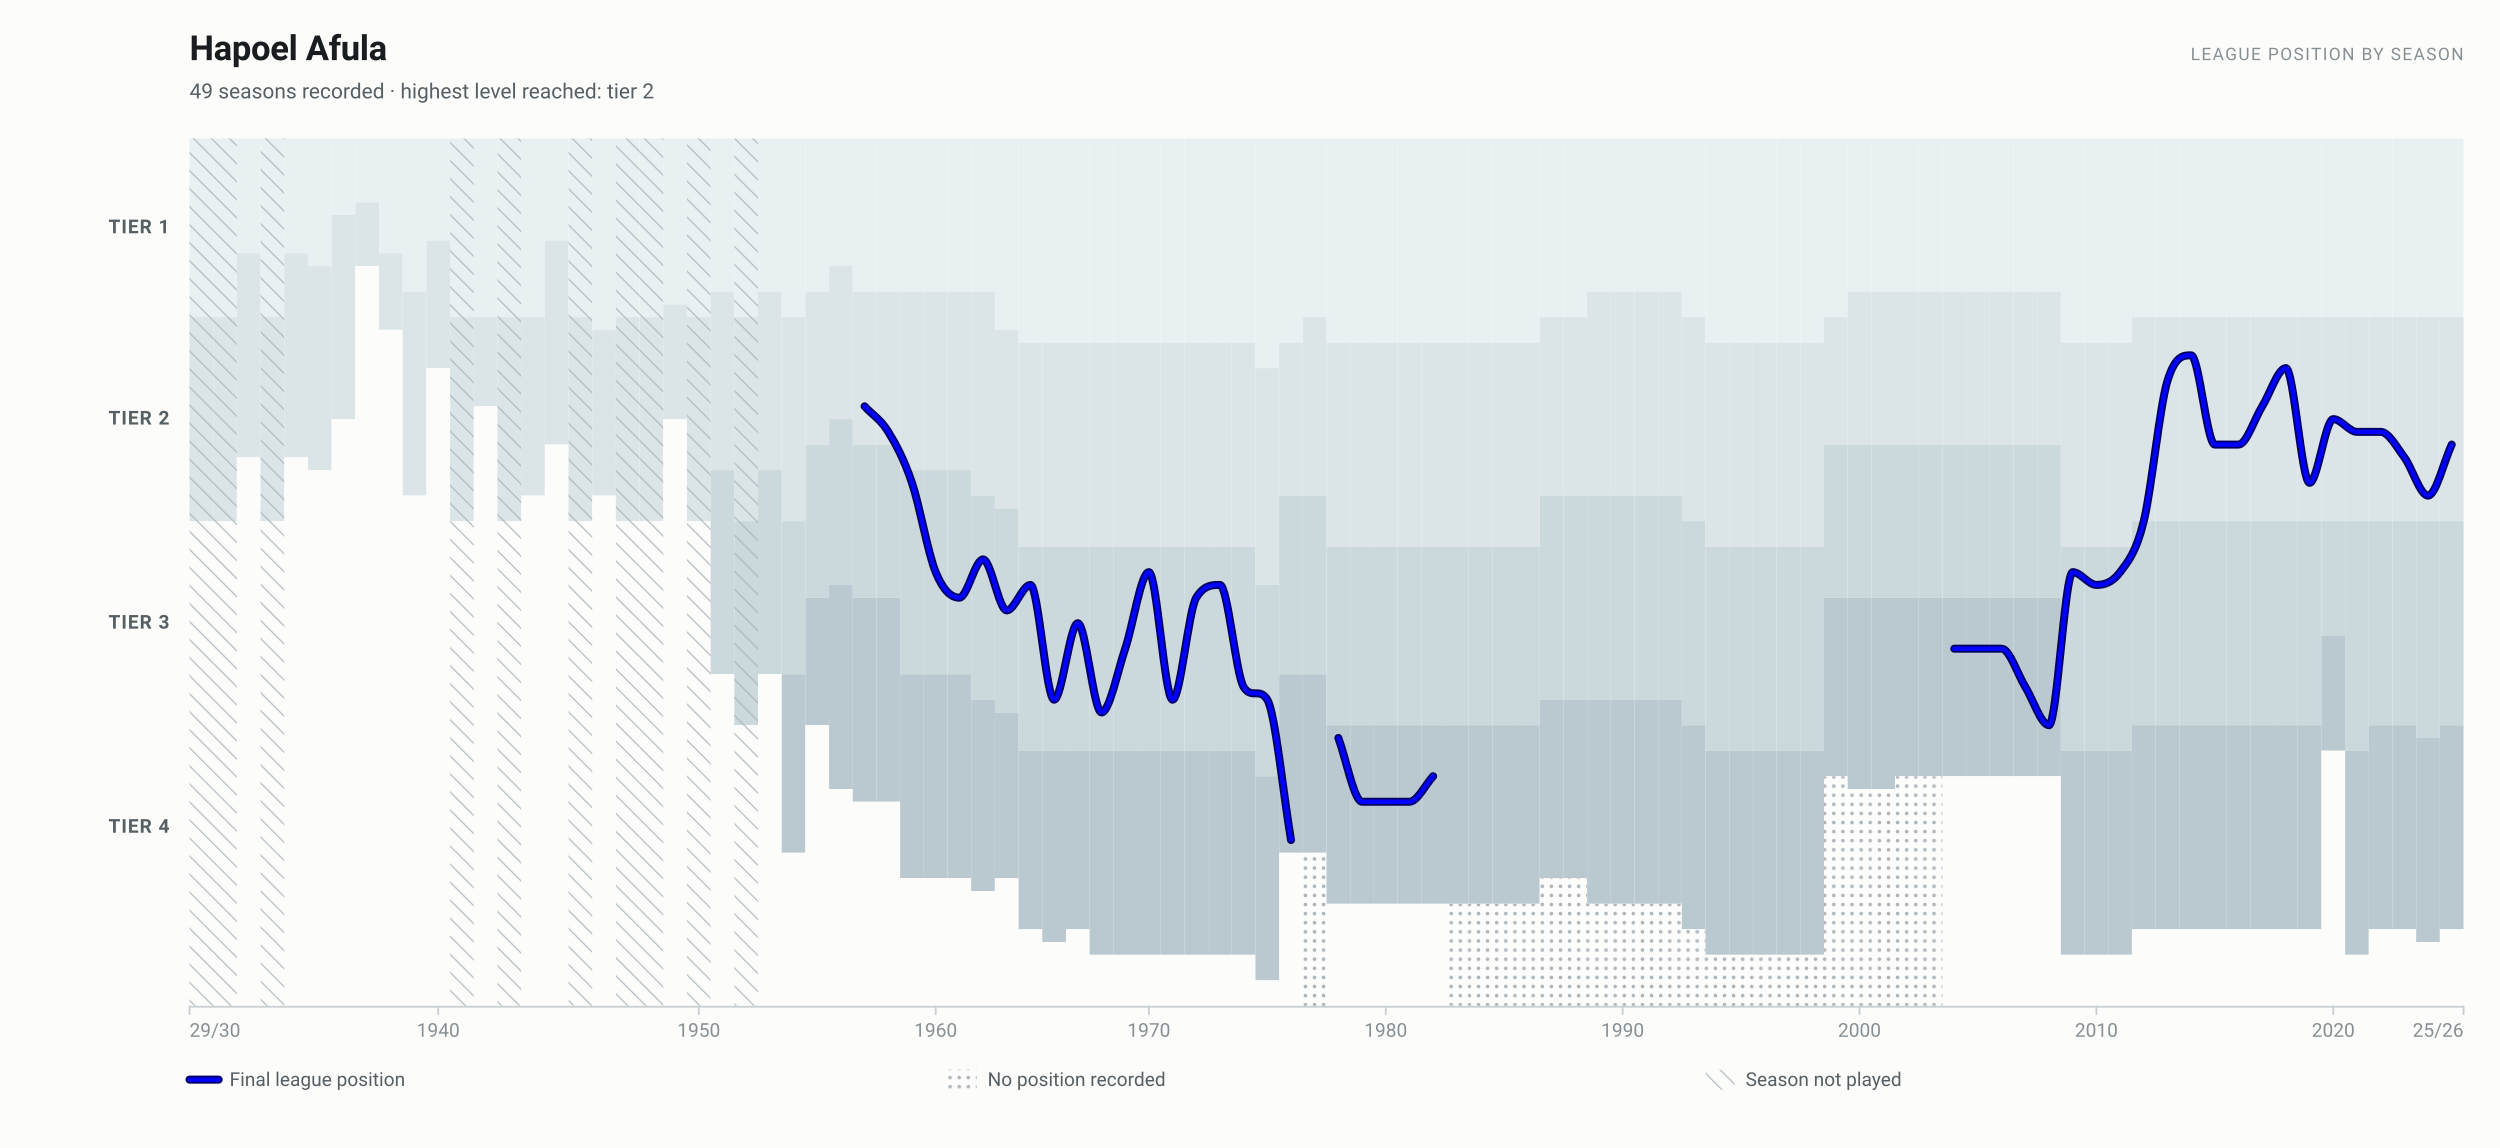
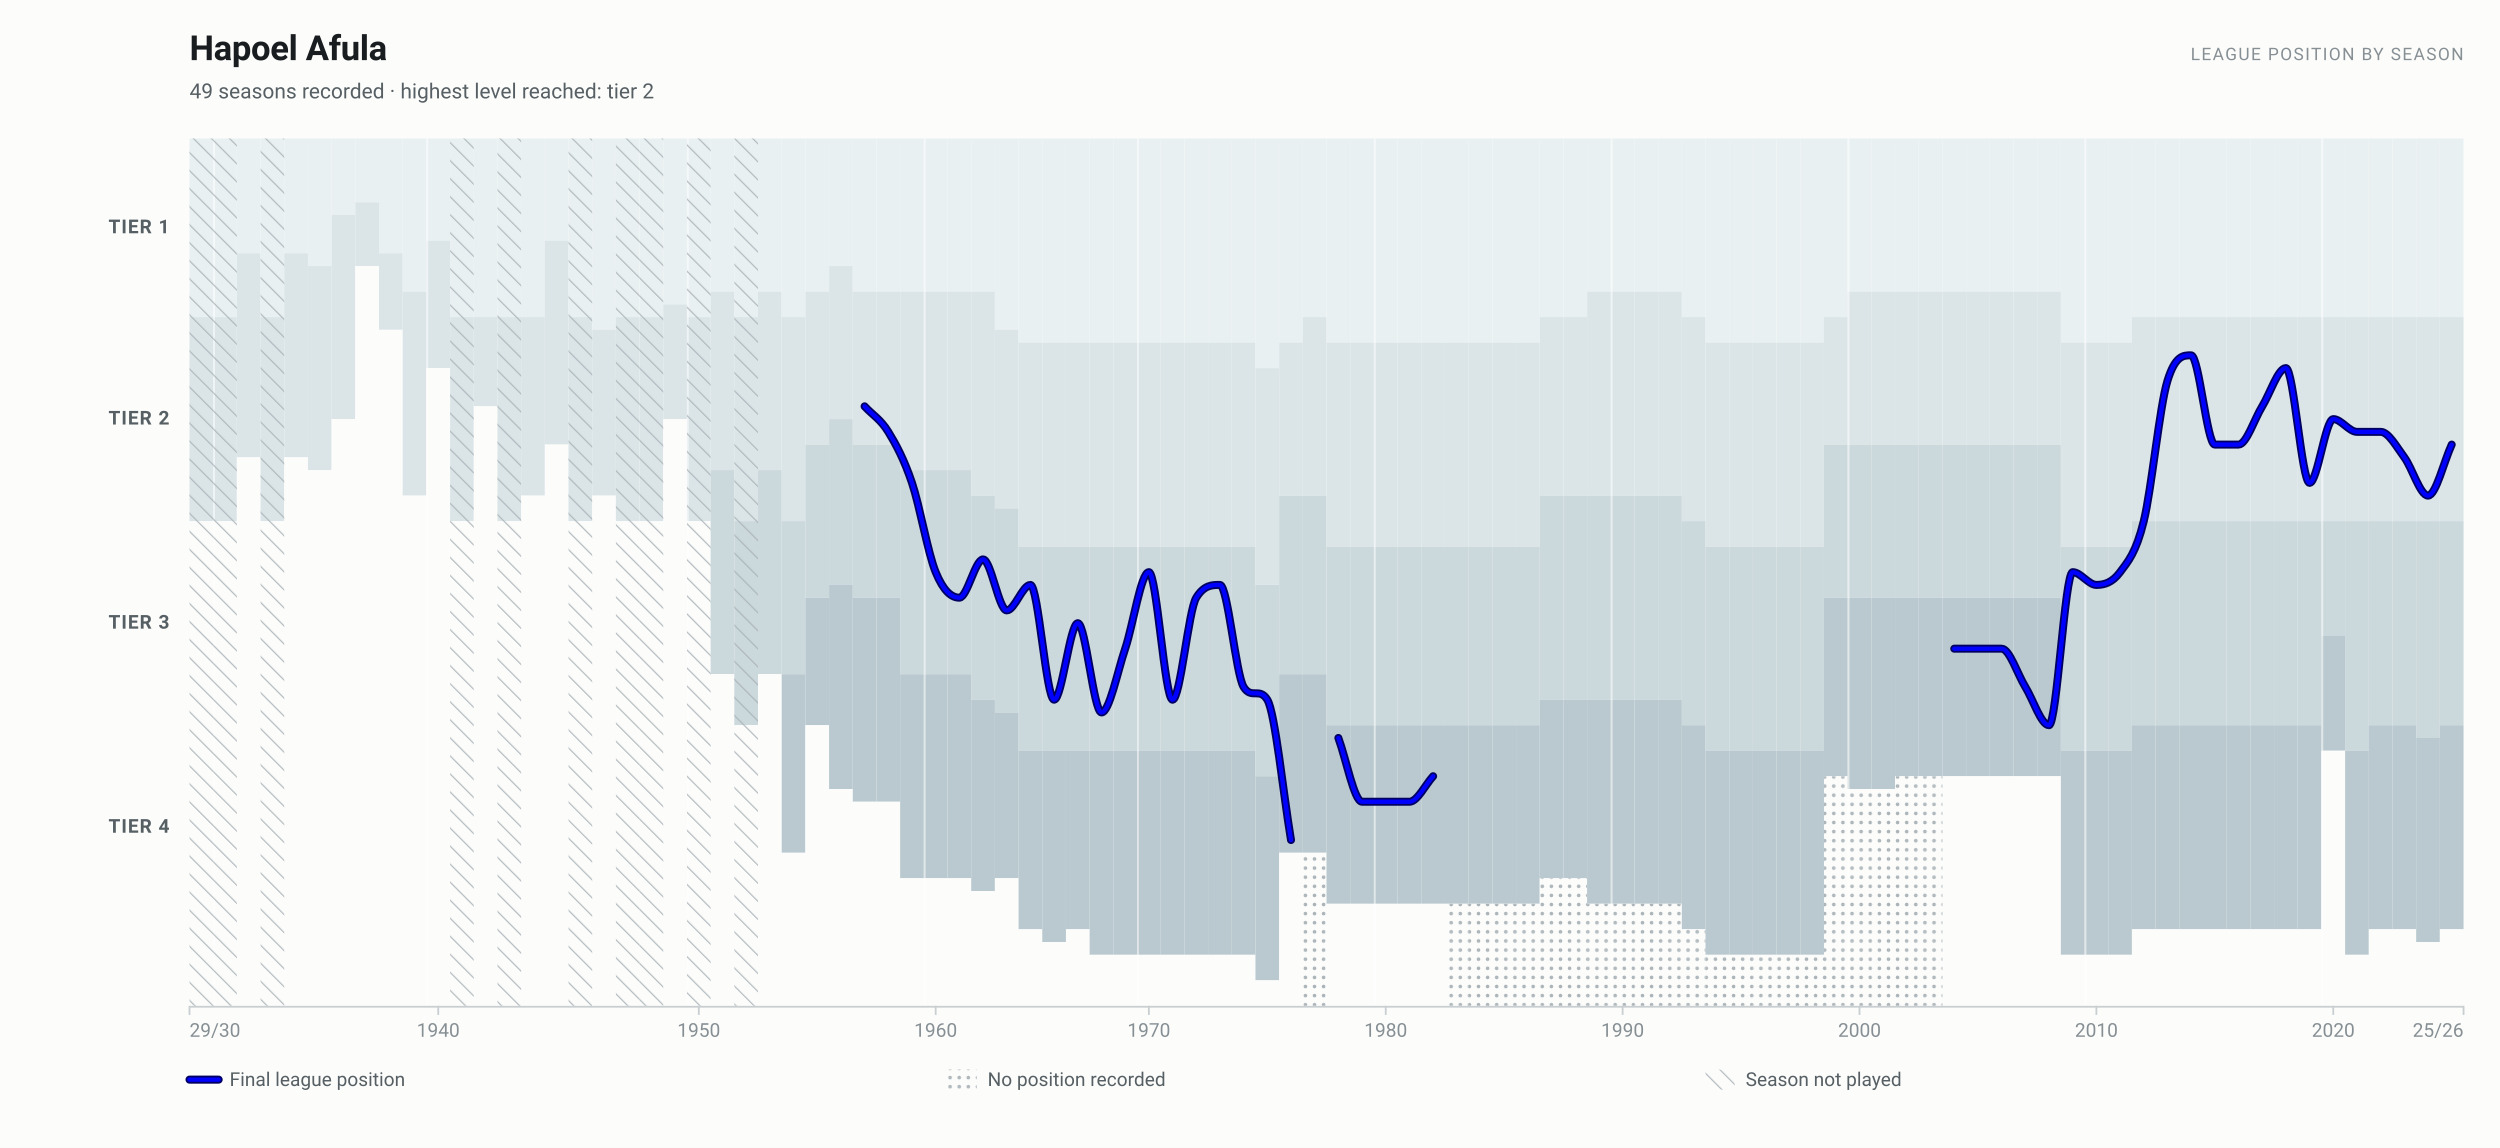
<svg xmlns="http://www.w3.org/2000/svg" width="1372" height="630" viewBox="0 0 1372 630" font-family="ui-sans-serif, -apple-system, 'Segoe UI', Roboto, 'DejaVu Sans', 'Liberation Sans', sans-serif" role="img" aria-label="Hapoel Afula, 1929/1930 – 2025/2026">
  <style>
  .bg{fill:#FCFCFB} .ink{fill:#1A1D1F} .ink2{fill:#565F63}
  .ink3{fill:#868F93} .rule{stroke:#C9CFD1}
  .line,.casing{fill:none;stroke-linecap:round;stroke-linejoin:round}
  .casing{stroke:#000060;stroke-width:4.4}
  .line{stroke:#0000FF;stroke-width:2.4}
  .champ{fill:#A06A0A}
+   .grid{stroke:#FFFFFF;stroke-opacity:0.55;stroke-width:1;fill:none}
</style>
  <defs>
    <pattern id="notplayed" width="7" height="7" patternUnits="userSpaceOnUse" patternTransform="rotate(-45)">
      <line x1="0" y1="0" x2="0" y2="7" stroke="#A9B2B6" stroke-width="1.4" />
    </pattern>
    <pattern id="uncovered" width="5" height="5" patternUnits="userSpaceOnUse">
      <circle cx="1.4" cy="1.4" r="1" fill="#A9B2B6" />
    </pattern>
    <pattern id="stopped" width="4" height="4" patternUnits="userSpaceOnUse">
      <rect width="4" height="2" fill="#A9B2B6" fill-opacity=".55" />
    </pattern>
    <pattern id="notier" width="4" height="4" patternUnits="userSpaceOnUse">
      <rect width="4" height="4" fill="#FCFCFB" />
    </pattern>
  </defs>
  <rect class="bg" width="1372" height="630" />
  <rect x="104" y="76" width="13" height="98" fill="#E9F0F2" />
  <rect x="104" y="174" width="13" height="112" fill="#DBE5E8" />
  <rect x="104" y="286" width="13" height="266" fill="url(#notier)" />
  <rect x="117" y="76" width="13" height="98" fill="#E9F0F2" />
  <rect x="117" y="174" width="13" height="112" fill="#DBE5E8" />
  <rect x="117" y="286" width="13" height="266" fill="url(#notier)" />
  <rect x="130" y="76" width="13" height="63" fill="#E9F0F2" />
  <rect x="130" y="139" width="13" height="112" fill="#DBE5E8" />
  <rect x="130" y="251" width="13" height="301" fill="url(#notier)" />
  <rect x="143" y="76" width="13" height="98" fill="#E9F0F2" />
  <rect x="143" y="174" width="13" height="112" fill="#DBE5E8" />
  <rect x="143" y="286" width="13" height="266" fill="url(#notier)" />
  <rect x="156" y="76" width="13" height="63" fill="#E9F0F2" />
  <rect x="156" y="139" width="13" height="112" fill="#DBE5E8" />
  <rect x="156" y="251" width="13" height="301" fill="url(#notier)" />
  <rect x="169" y="76" width="13" height="70" fill="#E9F0F2" />
  <rect x="169" y="146" width="13" height="112" fill="#DBE5E8" />
  <rect x="169" y="258" width="13" height="294" fill="url(#notier)" />
  <rect x="182" y="76" width="13" height="42" fill="#E9F0F2" />
  <rect x="182" y="118" width="13" height="112" fill="#DBE5E8" />
  <rect x="182" y="230" width="13" height="322" fill="url(#notier)" />
  <rect x="195" y="76" width="13" height="35" fill="#E9F0F2" />
  <rect x="195" y="111" width="13" height="35" fill="#DBE5E8" />
  <rect x="195" y="146" width="13" height="406" fill="url(#notier)" />
  <rect x="208" y="76" width="13" height="63" fill="#E9F0F2" />
  <rect x="208" y="139" width="13" height="42" fill="#DBE5E8" />
  <rect x="208" y="181" width="13" height="371" fill="url(#notier)" />
  <rect x="221" y="76" width="13" height="84" fill="#E9F0F2" />
  <rect x="221" y="160" width="13" height="112" fill="#DBE5E8" />
  <rect x="221" y="272" width="13" height="280" fill="url(#notier)" />
  <rect x="234" y="76" width="13" height="56" fill="#E9F0F2" />
  <rect x="234" y="132" width="13" height="70" fill="#DBE5E8" />
  <rect x="234" y="202" width="13" height="350" fill="url(#notier)" />
  <rect x="247" y="76" width="13" height="98" fill="#E9F0F2" />
  <rect x="247" y="174" width="13" height="112" fill="#DBE5E8" />
  <rect x="247" y="286" width="13" height="266" fill="url(#notier)" />
  <rect x="260" y="76" width="13" height="98" fill="#E9F0F2" />
  <rect x="260" y="174" width="13" height="49" fill="#DBE5E8" />
  <rect x="260" y="223" width="13" height="329" fill="url(#notier)" />
  <rect x="273" y="76" width="13" height="98" fill="#E9F0F2" />
  <rect x="273" y="174" width="13" height="112" fill="#DBE5E8" />
  <rect x="273" y="286" width="13" height="266" fill="url(#notier)" />
  <rect x="286" y="76" width="13" height="98" fill="#E9F0F2" />
  <rect x="286" y="174" width="13" height="98" fill="#DBE5E8" />
  <rect x="286" y="272" width="13" height="280" fill="url(#notier)" />
  <rect x="299" y="76" width="13" height="56" fill="#E9F0F2" />
  <rect x="299" y="132" width="13" height="112" fill="#DBE5E8" />
  <rect x="299" y="244" width="13" height="308" fill="url(#notier)" />
  <rect x="312" y="76" width="13" height="98" fill="#E9F0F2" />
  <rect x="312" y="174" width="13" height="112" fill="#DBE5E8" />
  <rect x="312" y="286" width="13" height="266" fill="url(#notier)" />
  <rect x="325" y="76" width="13" height="105" fill="#E9F0F2" />
  <rect x="325" y="181" width="13" height="91" fill="#DBE5E8" />
  <rect x="325" y="272" width="13" height="280" fill="url(#notier)" />
  <rect x="338" y="76" width="13" height="98" fill="#E9F0F2" />
  <rect x="338" y="174" width="13" height="112" fill="#DBE5E8" />
  <rect x="338" y="286" width="13" height="266" fill="url(#notier)" />
  <rect x="351" y="76" width="13" height="98" fill="#E9F0F2" />
  <rect x="351" y="174" width="13" height="112" fill="#DBE5E8" />
  <rect x="351" y="286" width="13" height="266" fill="url(#notier)" />
  <rect x="364" y="76" width="13" height="91" fill="#E9F0F2" />
  <rect x="364" y="167" width="13" height="63" fill="#DBE5E8" />
  <rect x="364" y="230" width="13" height="322" fill="url(#notier)" />
  <rect x="377" y="76" width="13" height="98" fill="#E9F0F2" />
  <rect x="377" y="174" width="13" height="112" fill="#DBE5E8" />
  <rect x="377" y="286" width="13" height="266" fill="url(#notier)" />
  <rect x="390" y="76" width="13" height="84" fill="#E9F0F2" />
  <rect x="390" y="160" width="13" height="98" fill="#DBE5E8" />
  <rect x="390" y="258" width="13" height="112" fill="#CBD8DC" />
  <rect x="390" y="370" width="13" height="182" fill="url(#notier)" />
  <rect x="403" y="76" width="13" height="98" fill="#E9F0F2" />
  <rect x="403" y="174" width="13" height="112" fill="#DBE5E8" />
  <rect x="403" y="286" width="13" height="112" fill="#CBD8DC" />
  <rect x="403" y="398" width="13" height="154" fill="url(#notier)" />
  <rect x="416" y="76" width="13" height="84" fill="#E9F0F2" />
  <rect x="416" y="160" width="13" height="98" fill="#DBE5E8" />
  <rect x="416" y="258" width="13" height="112" fill="#CBD8DC" />
  <rect x="416" y="370" width="13" height="182" fill="url(#notier)" />
  <rect x="429" y="76" width="13" height="98" fill="#E9F0F2" />
  <rect x="429" y="174" width="13" height="112" fill="#DBE5E8" />
  <rect x="429" y="286" width="13" height="84" fill="#CBD8DC" />
  <rect x="429" y="370" width="13" height="98" fill="#B9C9CF" />
  <rect x="429" y="468" width="13" height="84" fill="url(#notier)" />
  <rect x="442" y="76" width="13" height="84" fill="#E9F0F2" />
  <rect x="442" y="160" width="13" height="84" fill="#DBE5E8" />
  <rect x="442" y="244" width="13" height="84" fill="#CBD8DC" />
  <rect x="442" y="328" width="13" height="70" fill="#B9C9CF" />
  <rect x="442" y="398" width="13" height="154" fill="url(#notier)" />
  <rect x="455" y="76" width="13" height="70" fill="#E9F0F2" />
  <rect x="455" y="146" width="13" height="84" fill="#DBE5E8" />
  <rect x="455" y="230" width="13" height="91" fill="#CBD8DC" />
  <rect x="455" y="321" width="13" height="112" fill="#B9C9CF" />
  <rect x="455" y="433" width="13" height="119" fill="url(#notier)" />
  <rect x="468" y="76" width="13" height="84" fill="#E9F0F2" />
  <rect x="468" y="160" width="13" height="84" fill="#DBE5E8" />
  <rect x="468" y="244" width="13" height="84" fill="#CBD8DC" />
  <rect x="468" y="328" width="13" height="112" fill="#B9C9CF" />
  <rect x="468" y="440" width="13" height="112" fill="url(#notier)" />
  <rect x="481" y="76" width="13" height="84" fill="#E9F0F2" />
  <rect x="481" y="160" width="13" height="84" fill="#DBE5E8" />
  <rect x="481" y="244" width="13" height="84" fill="#CBD8DC" />
  <rect x="481" y="328" width="13" height="112" fill="#B9C9CF" />
  <rect x="481" y="440" width="13" height="112" fill="url(#notier)" />
  <rect x="494" y="76" width="13" height="84" fill="#E9F0F2" />
  <rect x="494" y="160" width="13" height="98" fill="#DBE5E8" />
  <rect x="494" y="258" width="13" height="112" fill="#CBD8DC" />
  <rect x="494" y="370" width="13" height="112" fill="#B9C9CF" />
  <rect x="494" y="482" width="13" height="70" fill="url(#notier)" />
  <rect x="507" y="76" width="13" height="84" fill="#E9F0F2" />
  <rect x="507" y="160" width="13" height="98" fill="#DBE5E8" />
  <rect x="507" y="258" width="13" height="112" fill="#CBD8DC" />
  <rect x="507" y="370" width="13" height="112" fill="#B9C9CF" />
  <rect x="507" y="482" width="13" height="70" fill="url(#notier)" />
  <rect x="520" y="76" width="13" height="84" fill="#E9F0F2" />
  <rect x="520" y="160" width="13" height="98" fill="#DBE5E8" />
  <rect x="520" y="258" width="13" height="112" fill="#CBD8DC" />
  <rect x="520" y="370" width="13" height="112" fill="#B9C9CF" />
  <rect x="520" y="482" width="13" height="70" fill="url(#notier)" />
  <rect x="533" y="76" width="13" height="84" fill="#E9F0F2" />
  <rect x="533" y="160" width="13" height="112" fill="#DBE5E8" />
  <rect x="533" y="272" width="13" height="112" fill="#CBD8DC" />
  <rect x="533" y="384" width="13" height="105" fill="#B9C9CF" />
  <rect x="533" y="489" width="13" height="63" fill="url(#notier)" />
  <rect x="546" y="76" width="13" height="105" fill="#E9F0F2" />
  <rect x="546" y="181" width="13" height="98" fill="#DBE5E8" />
  <rect x="546" y="279" width="13" height="112" fill="#CBD8DC" />
  <rect x="546" y="391" width="13" height="91" fill="#B9C9CF" />
  <rect x="546" y="482" width="13" height="70" fill="url(#notier)" />
  <rect x="559" y="76" width="13" height="112" fill="#E9F0F2" />
  <rect x="559" y="188" width="13" height="112" fill="#DBE5E8" />
  <rect x="559" y="300" width="13" height="112" fill="#CBD8DC" />
  <rect x="559" y="412" width="13" height="98" fill="#B9C9CF" />
  <rect x="559" y="510" width="13" height="42" fill="url(#notier)" />
  <rect x="572" y="76" width="13" height="112" fill="#E9F0F2" />
  <rect x="572" y="188" width="13" height="112" fill="#DBE5E8" />
  <rect x="572" y="300" width="13" height="112" fill="#CBD8DC" />
  <rect x="572" y="412" width="13" height="105" fill="#B9C9CF" />
  <rect x="572" y="517" width="13" height="35" fill="url(#notier)" />
  <rect x="585" y="76" width="13" height="112" fill="#E9F0F2" />
  <rect x="585" y="188" width="13" height="112" fill="#DBE5E8" />
  <rect x="585" y="300" width="13" height="112" fill="#CBD8DC" />
  <rect x="585" y="412" width="13" height="98" fill="#B9C9CF" />
  <rect x="585" y="510" width="13" height="42" fill="url(#notier)" />
  <rect x="598" y="76" width="13" height="112" fill="#E9F0F2" />
  <rect x="598" y="188" width="13" height="112" fill="#DBE5E8" />
  <rect x="598" y="300" width="13" height="112" fill="#CBD8DC" />
  <rect x="598" y="412" width="13" height="112" fill="#B9C9CF" />
  <rect x="598" y="524" width="13" height="28" fill="url(#notier)" />
  <rect x="611" y="76" width="13" height="112" fill="#E9F0F2" />
  <rect x="611" y="188" width="13" height="112" fill="#DBE5E8" />
  <rect x="611" y="300" width="13" height="112" fill="#CBD8DC" />
  <rect x="611" y="412" width="13" height="112" fill="#B9C9CF" />
  <rect x="611" y="524" width="13" height="28" fill="url(#notier)" />
  <rect x="624" y="76" width="13" height="112" fill="#E9F0F2" />
  <rect x="624" y="188" width="13" height="112" fill="#DBE5E8" />
  <rect x="624" y="300" width="13" height="112" fill="#CBD8DC" />
  <rect x="624" y="412" width="13" height="112" fill="#B9C9CF" />
  <rect x="624" y="524" width="13" height="28" fill="url(#notier)" />
  <rect x="637" y="76" width="13" height="112" fill="#E9F0F2" />
  <rect x="637" y="188" width="13" height="112" fill="#DBE5E8" />
  <rect x="637" y="300" width="13" height="112" fill="#CBD8DC" />
  <rect x="637" y="412" width="13" height="112" fill="#B9C9CF" />
  <rect x="637" y="524" width="13" height="28" fill="url(#notier)" />
  <rect x="650" y="76" width="13" height="112" fill="#E9F0F2" />
  <rect x="650" y="188" width="13" height="112" fill="#DBE5E8" />
  <rect x="650" y="300" width="13" height="112" fill="#CBD8DC" />
  <rect x="650" y="412" width="13" height="112" fill="#B9C9CF" />
  <rect x="650" y="524" width="13" height="28" fill="url(#notier)" />
  <rect x="663" y="76" width="13" height="112" fill="#E9F0F2" />
  <rect x="663" y="188" width="13" height="112" fill="#DBE5E8" />
  <rect x="663" y="300" width="13" height="112" fill="#CBD8DC" />
  <rect x="663" y="412" width="13" height="112" fill="#B9C9CF" />
  <rect x="663" y="524" width="13" height="28" fill="url(#notier)" />
  <rect x="676" y="76" width="13" height="112" fill="#E9F0F2" />
  <rect x="676" y="188" width="13" height="112" fill="#DBE5E8" />
  <rect x="676" y="300" width="13" height="112" fill="#CBD8DC" />
  <rect x="676" y="412" width="13" height="112" fill="#B9C9CF" />
  <rect x="676" y="524" width="13" height="28" fill="url(#notier)" />
  <rect x="689" y="76" width="13" height="126" fill="#E9F0F2" />
  <rect x="689" y="202" width="13" height="119" fill="#DBE5E8" />
  <rect x="689" y="321" width="13" height="105" fill="#CBD8DC" />
  <rect x="689" y="426" width="13" height="112" fill="#B9C9CF" />
  <rect x="689" y="538" width="13" height="14" fill="url(#notier)" />
  <rect x="702" y="76" width="13" height="112" fill="#E9F0F2" />
  <rect x="702" y="188" width="13" height="84" fill="#DBE5E8" />
  <rect x="702" y="272" width="13" height="98" fill="#CBD8DC" />
  <rect x="702" y="370" width="13" height="98" fill="#B9C9CF" />
  <rect x="702" y="468" width="13" height="84" fill="url(#notier)" />
  <rect x="715" y="76" width="13" height="98" fill="#E9F0F2" />
  <rect x="715" y="174" width="13" height="98" fill="#DBE5E8" />
  <rect x="715" y="272" width="13" height="98" fill="#CBD8DC" />
  <rect x="715" y="370" width="13" height="98" fill="#B9C9CF" />
  <rect x="715" y="468" width="13" height="84" fill="url(#notier)" />
  <rect x="728" y="76" width="13" height="112" fill="#E9F0F2" />
  <rect x="728" y="188" width="13" height="112" fill="#DBE5E8" />
  <rect x="728" y="300" width="13" height="98" fill="#CBD8DC" />
  <rect x="728" y="398" width="13" height="98" fill="#B9C9CF" />
  <rect x="728" y="496" width="13" height="56" fill="url(#notier)" />
  <rect x="741" y="76" width="13" height="112" fill="#E9F0F2" />
  <rect x="741" y="188" width="13" height="112" fill="#DBE5E8" />
  <rect x="741" y="300" width="13" height="98" fill="#CBD8DC" />
  <rect x="741" y="398" width="13" height="98" fill="#B9C9CF" />
  <rect x="741" y="496" width="13" height="56" fill="url(#notier)" />
  <rect x="754" y="76" width="13" height="112" fill="#E9F0F2" />
  <rect x="754" y="188" width="13" height="112" fill="#DBE5E8" />
  <rect x="754" y="300" width="13" height="98" fill="#CBD8DC" />
  <rect x="754" y="398" width="13" height="98" fill="#B9C9CF" />
  <rect x="754" y="496" width="13" height="56" fill="url(#notier)" />
  <rect x="767" y="76" width="13" height="112" fill="#E9F0F2" />
  <rect x="767" y="188" width="13" height="112" fill="#DBE5E8" />
  <rect x="767" y="300" width="13" height="98" fill="#CBD8DC" />
  <rect x="767" y="398" width="13" height="98" fill="#B9C9CF" />
  <rect x="767" y="496" width="13" height="56" fill="url(#notier)" />
  <rect x="780" y="76" width="13" height="112" fill="#E9F0F2" />
  <rect x="780" y="188" width="13" height="112" fill="#DBE5E8" />
  <rect x="780" y="300" width="13" height="98" fill="#CBD8DC" />
  <rect x="780" y="398" width="13" height="98" fill="#B9C9CF" />
  <rect x="780" y="496" width="13" height="56" fill="url(#notier)" />
  <rect x="793" y="76" width="13" height="112" fill="#E9F0F2" />
  <rect x="793" y="188" width="13" height="112" fill="#DBE5E8" />
  <rect x="793" y="300" width="13" height="98" fill="#CBD8DC" />
  <rect x="793" y="398" width="13" height="98" fill="#B9C9CF" />
  <rect x="793" y="496" width="13" height="56" fill="url(#notier)" />
  <rect x="806" y="76" width="13" height="112" fill="#E9F0F2" />
  <rect x="806" y="188" width="13" height="112" fill="#DBE5E8" />
  <rect x="806" y="300" width="13" height="98" fill="#CBD8DC" />
  <rect x="806" y="398" width="13" height="98" fill="#B9C9CF" />
  <rect x="806" y="496" width="13" height="56" fill="url(#notier)" />
  <rect x="819" y="76" width="13" height="112" fill="#E9F0F2" />
  <rect x="819" y="188" width="13" height="112" fill="#DBE5E8" />
  <rect x="819" y="300" width="13" height="98" fill="#CBD8DC" />
  <rect x="819" y="398" width="13" height="98" fill="#B9C9CF" />
  <rect x="819" y="496" width="13" height="56" fill="url(#notier)" />
  <rect x="832" y="76" width="13" height="112" fill="#E9F0F2" />
  <rect x="832" y="188" width="13" height="112" fill="#DBE5E8" />
  <rect x="832" y="300" width="13" height="98" fill="#CBD8DC" />
  <rect x="832" y="398" width="13" height="98" fill="#B9C9CF" />
  <rect x="832" y="496" width="13" height="56" fill="url(#notier)" />
  <rect x="845" y="76" width="13" height="98" fill="#E9F0F2" />
  <rect x="845" y="174" width="13" height="98" fill="#DBE5E8" />
  <rect x="845" y="272" width="13" height="112" fill="#CBD8DC" />
  <rect x="845" y="384" width="13" height="98" fill="#B9C9CF" />
  <rect x="845" y="482" width="13" height="70" fill="url(#notier)" />
  <rect x="858" y="76" width="13" height="98" fill="#E9F0F2" />
  <rect x="858" y="174" width="13" height="98" fill="#DBE5E8" />
  <rect x="858" y="272" width="13" height="112" fill="#CBD8DC" />
  <rect x="858" y="384" width="13" height="98" fill="#B9C9CF" />
  <rect x="858" y="482" width="13" height="70" fill="url(#notier)" />
  <rect x="871" y="76" width="13" height="84" fill="#E9F0F2" />
  <rect x="871" y="160" width="13" height="112" fill="#DBE5E8" />
  <rect x="871" y="272" width="13" height="112" fill="#CBD8DC" />
  <rect x="871" y="384" width="13" height="112" fill="#B9C9CF" />
  <rect x="871" y="496" width="13" height="56" fill="url(#notier)" />
  <rect x="884" y="76" width="13" height="84" fill="#E9F0F2" />
  <rect x="884" y="160" width="13" height="112" fill="#DBE5E8" />
  <rect x="884" y="272" width="13" height="112" fill="#CBD8DC" />
  <rect x="884" y="384" width="13" height="112" fill="#B9C9CF" />
  <rect x="884" y="496" width="13" height="56" fill="url(#notier)" />
  <rect x="897" y="76" width="13" height="84" fill="#E9F0F2" />
  <rect x="897" y="160" width="13" height="112" fill="#DBE5E8" />
  <rect x="897" y="272" width="13" height="112" fill="#CBD8DC" />
  <rect x="897" y="384" width="13" height="112" fill="#B9C9CF" />
  <rect x="897" y="496" width="13" height="56" fill="url(#notier)" />
  <rect x="910" y="76" width="13" height="84" fill="#E9F0F2" />
  <rect x="910" y="160" width="13" height="112" fill="#DBE5E8" />
  <rect x="910" y="272" width="13" height="112" fill="#CBD8DC" />
  <rect x="910" y="384" width="13" height="112" fill="#B9C9CF" />
  <rect x="910" y="496" width="13" height="56" fill="url(#notier)" />
  <rect x="923" y="76" width="13" height="98" fill="#E9F0F2" />
  <rect x="923" y="174" width="13" height="112" fill="#DBE5E8" />
  <rect x="923" y="286" width="13" height="112" fill="#CBD8DC" />
  <rect x="923" y="398" width="13" height="112" fill="#B9C9CF" />
  <rect x="923" y="510" width="13" height="42" fill="url(#notier)" />
  <rect x="936" y="76" width="13" height="112" fill="#E9F0F2" />
  <rect x="936" y="188" width="13" height="112" fill="#DBE5E8" />
  <rect x="936" y="300" width="13" height="112" fill="#CBD8DC" />
  <rect x="936" y="412" width="13" height="112" fill="#B9C9CF" />
  <rect x="936" y="524" width="13" height="28" fill="url(#notier)" />
  <rect x="949" y="76" width="13" height="112" fill="#E9F0F2" />
  <rect x="949" y="188" width="13" height="112" fill="#DBE5E8" />
  <rect x="949" y="300" width="13" height="112" fill="#CBD8DC" />
  <rect x="949" y="412" width="13" height="112" fill="#B9C9CF" />
  <rect x="949" y="524" width="13" height="28" fill="url(#notier)" />
  <rect x="962" y="76" width="13" height="112" fill="#E9F0F2" />
  <rect x="962" y="188" width="13" height="112" fill="#DBE5E8" />
  <rect x="962" y="300" width="13" height="112" fill="#CBD8DC" />
  <rect x="962" y="412" width="13" height="112" fill="#B9C9CF" />
  <rect x="962" y="524" width="13" height="28" fill="url(#notier)" />
  <rect x="975" y="76" width="13" height="112" fill="#E9F0F2" />
  <rect x="975" y="188" width="13" height="112" fill="#DBE5E8" />
  <rect x="975" y="300" width="13" height="112" fill="#CBD8DC" />
  <rect x="975" y="412" width="13" height="112" fill="#B9C9CF" />
  <rect x="975" y="524" width="13" height="28" fill="url(#notier)" />
  <rect x="988" y="76" width="13" height="112" fill="#E9F0F2" />
  <rect x="988" y="188" width="13" height="112" fill="#DBE5E8" />
  <rect x="988" y="300" width="13" height="112" fill="#CBD8DC" />
  <rect x="988" y="412" width="13" height="112" fill="#B9C9CF" />
  <rect x="988" y="524" width="13" height="28" fill="url(#notier)" />
  <rect x="1001" y="76" width="13" height="98" fill="#E9F0F2" />
  <rect x="1001" y="174" width="13" height="70" fill="#DBE5E8" />
  <rect x="1001" y="244" width="13" height="84" fill="#CBD8DC" />
  <rect x="1001" y="328" width="13" height="98" fill="#B9C9CF" />
  <rect x="1001" y="426" width="13" height="126" fill="url(#notier)" />
  <rect x="1014" y="76" width="13" height="84" fill="#E9F0F2" />
  <rect x="1014" y="160" width="13" height="84" fill="#DBE5E8" />
  <rect x="1014" y="244" width="13" height="84" fill="#CBD8DC" />
  <rect x="1014" y="328" width="13" height="105" fill="#B9C9CF" />
  <rect x="1014" y="433" width="13" height="119" fill="url(#notier)" />
  <rect x="1027" y="76" width="13" height="84" fill="#E9F0F2" />
  <rect x="1027" y="160" width="13" height="84" fill="#DBE5E8" />
  <rect x="1027" y="244" width="13" height="84" fill="#CBD8DC" />
  <rect x="1027" y="328" width="13" height="105" fill="#B9C9CF" />
  <rect x="1027" y="433" width="13" height="119" fill="url(#notier)" />
  <rect x="1040" y="76" width="13" height="84" fill="#E9F0F2" />
  <rect x="1040" y="160" width="13" height="84" fill="#DBE5E8" />
  <rect x="1040" y="244" width="13" height="84" fill="#CBD8DC" />
  <rect x="1040" y="328" width="13" height="98" fill="#B9C9CF" />
  <rect x="1040" y="426" width="13" height="126" fill="url(#notier)" />
  <rect x="1053" y="76" width="13" height="84" fill="#E9F0F2" />
  <rect x="1053" y="160" width="13" height="84" fill="#DBE5E8" />
  <rect x="1053" y="244" width="13" height="84" fill="#CBD8DC" />
  <rect x="1053" y="328" width="13" height="98" fill="#B9C9CF" />
  <rect x="1053" y="426" width="13" height="126" fill="url(#notier)" />
  <rect x="1066" y="76" width="13" height="84" fill="#E9F0F2" />
  <rect x="1066" y="160" width="13" height="84" fill="#DBE5E8" />
  <rect x="1066" y="244" width="13" height="84" fill="#CBD8DC" />
  <rect x="1066" y="328" width="13" height="98" fill="#B9C9CF" />
  <rect x="1066" y="426" width="13" height="126" fill="url(#notier)" />
  <rect x="1079" y="76" width="13" height="84" fill="#E9F0F2" />
  <rect x="1079" y="160" width="13" height="84" fill="#DBE5E8" />
  <rect x="1079" y="244" width="13" height="84" fill="#CBD8DC" />
  <rect x="1079" y="328" width="13" height="98" fill="#B9C9CF" />
  <rect x="1079" y="426" width="13" height="126" fill="url(#notier)" />
  <rect x="1092" y="76" width="13" height="84" fill="#E9F0F2" />
  <rect x="1092" y="160" width="13" height="84" fill="#DBE5E8" />
  <rect x="1092" y="244" width="13" height="84" fill="#CBD8DC" />
  <rect x="1092" y="328" width="13" height="98" fill="#B9C9CF" />
  <rect x="1092" y="426" width="13" height="126" fill="url(#notier)" />
  <rect x="1105" y="76" width="13" height="84" fill="#E9F0F2" />
  <rect x="1105" y="160" width="13" height="84" fill="#DBE5E8" />
  <rect x="1105" y="244" width="13" height="84" fill="#CBD8DC" />
  <rect x="1105" y="328" width="13" height="98" fill="#B9C9CF" />
  <rect x="1105" y="426" width="13" height="126" fill="url(#notier)" />
  <rect x="1118" y="76" width="13" height="84" fill="#E9F0F2" />
  <rect x="1118" y="160" width="13" height="84" fill="#DBE5E8" />
  <rect x="1118" y="244" width="13" height="84" fill="#CBD8DC" />
  <rect x="1118" y="328" width="13" height="98" fill="#B9C9CF" />
  <rect x="1118" y="426" width="13" height="126" fill="url(#notier)" />
  <rect x="1131" y="76" width="13" height="112" fill="#E9F0F2" />
  <rect x="1131" y="188" width="13" height="112" fill="#DBE5E8" />
  <rect x="1131" y="300" width="13" height="112" fill="#CBD8DC" />
  <rect x="1131" y="412" width="13" height="112" fill="#B9C9CF" />
  <rect x="1131" y="524" width="13" height="28" fill="url(#notier)" />
  <rect x="1144" y="76" width="13" height="112" fill="#E9F0F2" />
  <rect x="1144" y="188" width="13" height="112" fill="#DBE5E8" />
  <rect x="1144" y="300" width="13" height="112" fill="#CBD8DC" />
  <rect x="1144" y="412" width="13" height="112" fill="#B9C9CF" />
  <rect x="1144" y="524" width="13" height="28" fill="url(#notier)" />
  <rect x="1157" y="76" width="13" height="112" fill="#E9F0F2" />
  <rect x="1157" y="188" width="13" height="112" fill="#DBE5E8" />
  <rect x="1157" y="300" width="13" height="112" fill="#CBD8DC" />
  <rect x="1157" y="412" width="13" height="112" fill="#B9C9CF" />
  <rect x="1157" y="524" width="13" height="28" fill="url(#notier)" />
  <rect x="1170" y="76" width="13" height="98" fill="#E9F0F2" />
  <rect x="1170" y="174" width="13" height="112" fill="#DBE5E8" />
  <rect x="1170" y="286" width="13" height="112" fill="#CBD8DC" />
  <rect x="1170" y="398" width="13" height="112" fill="#B9C9CF" />
  <rect x="1170" y="510" width="13" height="42" fill="url(#notier)" />
  <rect x="1183" y="76" width="13" height="98" fill="#E9F0F2" />
  <rect x="1183" y="174" width="13" height="112" fill="#DBE5E8" />
  <rect x="1183" y="286" width="13" height="112" fill="#CBD8DC" />
  <rect x="1183" y="398" width="13" height="112" fill="#B9C9CF" />
  <rect x="1183" y="510" width="13" height="42" fill="url(#notier)" />
  <rect x="1196" y="76" width="13" height="98" fill="#E9F0F2" />
  <rect x="1196" y="174" width="13" height="112" fill="#DBE5E8" />
  <rect x="1196" y="286" width="13" height="112" fill="#CBD8DC" />
  <rect x="1196" y="398" width="13" height="112" fill="#B9C9CF" />
  <rect x="1196" y="510" width="13" height="42" fill="url(#notier)" />
  <rect x="1209" y="76" width="13" height="98" fill="#E9F0F2" />
  <rect x="1209" y="174" width="13" height="112" fill="#DBE5E8" />
  <rect x="1209" y="286" width="13" height="112" fill="#CBD8DC" />
  <rect x="1209" y="398" width="13" height="112" fill="#B9C9CF" />
  <rect x="1209" y="510" width="13" height="42" fill="url(#notier)" />
  <rect x="1222" y="76" width="13" height="98" fill="#E9F0F2" />
  <rect x="1222" y="174" width="13" height="112" fill="#DBE5E8" />
  <rect x="1222" y="286" width="13" height="112" fill="#CBD8DC" />
  <rect x="1222" y="398" width="13" height="112" fill="#B9C9CF" />
  <rect x="1222" y="510" width="13" height="42" fill="url(#notier)" />
  <rect x="1235" y="76" width="13" height="98" fill="#E9F0F2" />
  <rect x="1235" y="174" width="13" height="112" fill="#DBE5E8" />
  <rect x="1235" y="286" width="13" height="112" fill="#CBD8DC" />
  <rect x="1235" y="398" width="13" height="112" fill="#B9C9CF" />
  <rect x="1235" y="510" width="13" height="42" fill="url(#notier)" />
  <rect x="1248" y="76" width="13" height="98" fill="#E9F0F2" />
  <rect x="1248" y="174" width="13" height="112" fill="#DBE5E8" />
  <rect x="1248" y="286" width="13" height="112" fill="#CBD8DC" />
  <rect x="1248" y="398" width="13" height="112" fill="#B9C9CF" />
  <rect x="1248" y="510" width="13" height="42" fill="url(#notier)" />
  <rect x="1261" y="76" width="13" height="98" fill="#E9F0F2" />
  <rect x="1261" y="174" width="13" height="112" fill="#DBE5E8" />
  <rect x="1261" y="286" width="13" height="112" fill="#CBD8DC" />
  <rect x="1261" y="398" width="13" height="112" fill="#B9C9CF" />
  <rect x="1261" y="510" width="13" height="42" fill="url(#notier)" />
  <rect x="1274" y="76" width="13" height="98" fill="#E9F0F2" />
  <rect x="1274" y="174" width="13" height="112" fill="#DBE5E8" />
  <rect x="1274" y="286" width="13" height="63" fill="#CBD8DC" />
  <rect x="1274" y="349" width="13" height="63" fill="#B9C9CF" />
  <rect x="1274" y="412" width="13" height="140" fill="url(#notier)" />
  <rect x="1287" y="76" width="13" height="98" fill="#E9F0F2" />
  <rect x="1287" y="174" width="13" height="112" fill="#DBE5E8" />
  <rect x="1287" y="286" width="13" height="126" fill="#CBD8DC" />
  <rect x="1287" y="412" width="13" height="112" fill="#B9C9CF" />
  <rect x="1287" y="524" width="13" height="28" fill="url(#notier)" />
  <rect x="1300" y="76" width="13" height="98" fill="#E9F0F2" />
  <rect x="1300" y="174" width="13" height="112" fill="#DBE5E8" />
  <rect x="1300" y="286" width="13" height="112" fill="#CBD8DC" />
  <rect x="1300" y="398" width="13" height="112" fill="#B9C9CF" />
  <rect x="1300" y="510" width="13" height="42" fill="url(#notier)" />
  <rect x="1313" y="76" width="13" height="98" fill="#E9F0F2" />
  <rect x="1313" y="174" width="13" height="112" fill="#DBE5E8" />
  <rect x="1313" y="286" width="13" height="112" fill="#CBD8DC" />
  <rect x="1313" y="398" width="13" height="112" fill="#B9C9CF" />
  <rect x="1313" y="510" width="13" height="42" fill="url(#notier)" />
  <rect x="1326" y="76" width="13" height="98" fill="#E9F0F2" />
  <rect x="1326" y="174" width="13" height="112" fill="#DBE5E8" />
  <rect x="1326" y="286" width="13" height="119" fill="#CBD8DC" />
  <rect x="1326" y="405" width="13" height="112" fill="#B9C9CF" />
  <rect x="1326" y="517" width="13" height="35" fill="url(#notier)" />
  <rect x="1339" y="76" width="13" height="98" fill="#E9F0F2" />
  <rect x="1339" y="174" width="13" height="112" fill="#DBE5E8" />
  <rect x="1339" y="286" width="13" height="112" fill="#CBD8DC" />
  <rect x="1339" y="398" width="13" height="112" fill="#B9C9CF" />
  <rect x="1339" y="510" width="13" height="42" fill="url(#notier)" />
+   <path class="grid" d="M117.5 76V552" />
+   <path class="grid" d="M234.5 76V552" />
+   <path class="grid" d="M377.5 76V552" />
+   <path class="grid" d="M507.5 76V552" />
+   <path class="grid" d="M624.5 76V552" />
+   <path class="grid" d="M754.5 76V552" />
+   <path class="grid" d="M884.5 76V552" />
+   <path class="grid" d="M1014.5 76V552" />
+   <path class="grid" d="M1144.5 76V552" />
+   <path class="grid" d="M1274.5 76V552" />
  <rect x="104" y="76" width="13" height="476" fill="url(#notplayed)" fill-opacity=".8" />
  <rect x="117" y="76" width="13" height="476" fill="url(#notplayed)" fill-opacity=".8" />
  <rect x="143" y="76" width="13" height="476" fill="url(#notplayed)" fill-opacity=".8" />
  <rect x="247" y="76" width="13" height="476" fill="url(#notplayed)" fill-opacity=".8" />
  <rect x="273" y="76" width="13" height="476" fill="url(#notplayed)" fill-opacity=".8" />
  <rect x="312" y="76" width="13" height="476" fill="url(#notplayed)" fill-opacity=".8" />
  <rect x="338" y="76" width="13" height="476" fill="url(#notplayed)" fill-opacity=".8" />
  <rect x="351" y="76" width="13" height="476" fill="url(#notplayed)" fill-opacity=".8" />
  <rect x="377" y="76" width="13" height="476" fill="url(#notplayed)" fill-opacity=".8" />
  <rect x="403" y="76" width="13" height="476" fill="url(#notplayed)" fill-opacity=".8" />
  <rect x="715" y="468" width="13" height="84" fill="url(#uncovered)" />
  <rect x="793" y="496" width="13" height="56" fill="url(#uncovered)" />
  <rect x="806" y="496" width="13" height="56" fill="url(#uncovered)" />
  <rect x="819" y="496" width="13" height="56" fill="url(#uncovered)" />
  <rect x="832" y="496" width="13" height="56" fill="url(#uncovered)" />
  <rect x="845" y="482" width="13" height="70" fill="url(#uncovered)" />
  <rect x="858" y="482" width="13" height="70" fill="url(#uncovered)" />
  <rect x="871" y="496" width="13" height="56" fill="url(#uncovered)" />
  <rect x="884" y="496" width="13" height="56" fill="url(#uncovered)" />
  <rect x="897" y="496" width="13" height="56" fill="url(#uncovered)" />
  <rect x="910" y="496" width="13" height="56" fill="url(#uncovered)" />
  <rect x="923" y="510" width="13" height="42" fill="url(#uncovered)" />
  <rect x="936" y="524" width="13" height="28" fill="url(#uncovered)" />
  <rect x="949" y="524" width="13" height="28" fill="url(#uncovered)" />
  <rect x="962" y="524" width="13" height="28" fill="url(#uncovered)" />
  <rect x="975" y="524" width="13" height="28" fill="url(#uncovered)" />
  <rect x="988" y="524" width="13" height="28" fill="url(#uncovered)" />
  <rect x="1001" y="426" width="13" height="126" fill="url(#uncovered)" />
  <rect x="1014" y="433" width="13" height="119" fill="url(#uncovered)" />
  <rect x="1027" y="433" width="13" height="119" fill="url(#uncovered)" />
  <rect x="1040" y="426" width="13" height="126" fill="url(#uncovered)" />
  <rect x="1053" y="426" width="13" height="126" fill="url(#uncovered)" />
  <path class="casing" d="M474.5 223.0 C478.8 227.7 483.2 230.0 487.5 237.0 C491.8 244.0 496.2 252.2 500.5 265.0 C504.8 277.8 509.2 303.5 513.5 314.0 C517.8 324.5 522.2 328.0 526.5 328.0 C530.8 328.0 535.2 307.0 539.5 307.0 C543.8 307.0 548.2 335.0 552.5 335.0 C556.8 335.0 561.2 321.0 565.5 321.0 C569.8 321.0 574.2 384.0 578.5 384.0 C582.8 384.0 587.2 342.0 591.5 342.0 C595.8 342.0 600.2 391.0 604.5 391.0 C608.8 391.0 613.2 368.8 617.5 356.0 C621.8 343.2 626.2 314.0 630.5 314.0 C634.8 314.0 639.2 384.0 643.5 384.0 C647.8 384.0 652.2 335.0 656.5 328.0 C660.8 321.0 665.2 321.0 669.5 321.0 C673.8 321.0 678.2 370.0 682.5 377.0 C686.8 384.0 691.2 377.0 695.5 384.0 C699.8 391.0 704.2 435.3 708.5 461.0" />
  <path class="casing" d="M734.5 405.0 C738.8 416.7 743.2 440.0 747.5 440.0 C751.8 440.0 756.2 440.0 760.5 440.0 C764.8 440.0 769.2 440.0 773.5 440.0 C777.8 440.0 782.2 430.7 786.5 426.0" />
  <path class="casing" d="M1072.5 356.0 C1076.8 356.0 1081.2 356.0 1085.5 356.0 C1089.8 356.0 1094.2 356.0 1098.5 356.0 C1102.8 356.0 1107.2 370.0 1111.5 377.0 C1115.8 384.0 1120.2 398.0 1124.5 398.0 C1128.8 398.0 1133.2 314.0 1137.5 314.0 C1141.8 314.0 1146.2 321.0 1150.5 321.0 C1154.8 321.0 1159.2 319.8 1163.5 314.0 C1167.8 308.2 1172.2 303.5 1176.5 286.0 C1180.8 268.5 1185.2 223.0 1189.5 209.0 C1193.8 195.0 1198.2 195.0 1202.5 195.0 C1206.8 195.0 1211.2 244.0 1215.5 244.0 C1219.8 244.0 1224.2 244.0 1228.5 244.0 C1232.8 244.0 1237.2 230.0 1241.5 223.0 C1245.8 216.0 1250.2 202.0 1254.5 202.0 C1258.8 202.0 1263.2 265.0 1267.5 265.0 C1271.8 265.0 1276.2 230.0 1280.5 230.0 C1284.8 230.0 1289.2 237.0 1293.5 237.0 C1297.8 237.0 1302.2 237.0 1306.5 237.0 C1310.8 237.0 1315.2 245.2 1319.5 251.0 C1323.8 256.8 1328.2 272.0 1332.5 272.0 C1336.8 272.0 1341.2 253.3 1345.5 244.0" />
  <path class="line" d="M474.5 223.0 C478.8 227.7 483.2 230.0 487.5 237.0 C491.8 244.0 496.2 252.2 500.5 265.0 C504.8 277.8 509.2 303.5 513.5 314.0 C517.8 324.5 522.2 328.0 526.5 328.0 C530.8 328.0 535.2 307.0 539.5 307.0 C543.8 307.0 548.2 335.0 552.5 335.0 C556.8 335.0 561.2 321.0 565.5 321.0 C569.8 321.0 574.2 384.0 578.5 384.0 C582.8 384.0 587.2 342.0 591.5 342.0 C595.8 342.0 600.2 391.0 604.5 391.0 C608.8 391.0 613.2 368.8 617.5 356.0 C621.8 343.2 626.2 314.0 630.5 314.0 C634.8 314.0 639.2 384.0 643.5 384.0 C647.8 384.0 652.2 335.0 656.5 328.0 C660.8 321.0 665.2 321.0 669.5 321.0 C673.8 321.0 678.2 370.0 682.5 377.0 C686.8 384.0 691.2 377.0 695.5 384.0 C699.8 391.0 704.2 435.3 708.5 461.0" />
  <path class="line" d="M734.5 405.0 C738.8 416.7 743.2 440.0 747.5 440.0 C751.8 440.0 756.2 440.0 760.5 440.0 C764.8 440.0 769.2 440.0 773.5 440.0 C777.8 440.0 782.2 430.7 786.5 426.0" />
  <path class="line" d="M1072.5 356.0 C1076.8 356.0 1081.2 356.0 1085.5 356.0 C1089.8 356.0 1094.2 356.0 1098.5 356.0 C1102.8 356.0 1107.2 370.0 1111.5 377.0 C1115.8 384.0 1120.2 398.0 1124.5 398.0 C1128.8 398.0 1133.2 314.0 1137.5 314.0 C1141.8 314.0 1146.2 321.0 1150.5 321.0 C1154.8 321.0 1159.2 319.8 1163.5 314.0 C1167.8 308.2 1172.2 303.5 1176.5 286.0 C1180.8 268.5 1185.2 223.0 1189.5 209.0 C1193.8 195.0 1198.2 195.0 1202.5 195.0 C1206.8 195.0 1211.2 244.0 1215.5 244.0 C1219.8 244.0 1224.2 244.0 1228.5 244.0 C1232.8 244.0 1237.2 230.0 1241.5 223.0 C1245.8 216.0 1250.2 202.0 1254.5 202.0 C1258.8 202.0 1263.2 265.0 1267.5 265.0 C1271.8 265.0 1276.2 230.0 1280.5 230.0 C1284.8 230.0 1289.2 237.0 1293.5 237.0 C1297.8 237.0 1302.2 237.0 1306.5 237.0 C1310.8 237.0 1315.2 245.2 1319.5 251.0 C1323.8 256.8 1328.2 272.0 1332.5 272.0 C1336.8 272.0 1341.2 253.3 1345.5 244.0" />
  <text class="ink2" x="93" y="128.0" text-anchor="end" font-size="10.5" font-weight="600" letter-spacing=".05em">TIER 1</text>
  <text class="ink2" x="93" y="233.0" text-anchor="end" font-size="10.5" font-weight="600" letter-spacing=".05em">TIER 2</text>
  <text class="ink2" x="93" y="345.0" text-anchor="end" font-size="10.5" font-weight="600" letter-spacing=".05em">TIER 3</text>
  <text class="ink2" x="93" y="457.0" text-anchor="end" font-size="10.5" font-weight="600" letter-spacing=".05em">TIER 4</text>
  <path class="rule" d="M104 552.5h1248" fill="none" />
  <path class="rule" d="M104 552v5" fill="none" />
  <text class="ink3" x="104" y="569" text-anchor="start" font-size="10.5">29/30</text>
  <path class="rule" d="M240.5 552v5" fill="none" />
  <text class="ink3" x="240.5" y="569" text-anchor="middle" font-size="10.5">1940</text>
  <path class="rule" d="M383.5 552v5" fill="none" />
  <text class="ink3" x="383.5" y="569" text-anchor="middle" font-size="10.5">1950</text>
  <path class="rule" d="M513.5 552v5" fill="none" />
  <text class="ink3" x="513.5" y="569" text-anchor="middle" font-size="10.5">1960</text>
  <path class="rule" d="M630.5 552v5" fill="none" />
  <text class="ink3" x="630.5" y="569" text-anchor="middle" font-size="10.5">1970</text>
  <path class="rule" d="M760.5 552v5" fill="none" />
  <text class="ink3" x="760.5" y="569" text-anchor="middle" font-size="10.5">1980</text>
  <path class="rule" d="M890.5 552v5" fill="none" />
  <text class="ink3" x="890.5" y="569" text-anchor="middle" font-size="10.5">1990</text>
  <path class="rule" d="M1020.5 552v5" fill="none" />
  <text class="ink3" x="1020.5" y="569" text-anchor="middle" font-size="10.5">2000</text>
  <path class="rule" d="M1150.5 552v5" fill="none" />
  <text class="ink3" x="1150.5" y="569" text-anchor="middle" font-size="10.5">2010</text>
  <path class="rule" d="M1280.5 552v5" fill="none" />
  <text class="ink3" x="1280.5" y="569" text-anchor="middle" font-size="10.5">2020</text>
  <path class="rule" d="M1352 552v5" fill="none" />
  <text class="ink3" x="1352" y="569" text-anchor="end" font-size="10.5">25/26</text>
  <text class="ink" x="104" y="33" text-anchor="start" font-size="19" font-weight="600" letter-spacing="-.01em">Hapoel Afula</text>
  <text class="ink2" x="104" y="54" text-anchor="start" font-size="11.5">49 seasons recorded · highest level reached: tier 2</text>
  <text class="ink3" x="1352" y="33" text-anchor="end" font-size="9.5" letter-spacing=".08em">LEAGUE POSITION BY SEASON</text>
  <path class="casing" d="M104 592.5h16" />
  <path class="line" d="M104 592.5h16" />
  <text class="ink2" x="126" y="596" text-anchor="start" font-size="10.5">Final league position</text>
  <rect x="520.0" y="587" width="16" height="11" fill="url(#uncovered)" />
  <text class="ink2" x="542.0" y="596" text-anchor="start" font-size="10.5">No position recorded</text>
  <rect x="936.0" y="587" width="16" height="11" fill="url(#notplayed)" fill-opacity=".8" />
  <text class="ink2" x="958.0" y="596" text-anchor="start" font-size="10.5">Season not played</text>
</svg>
